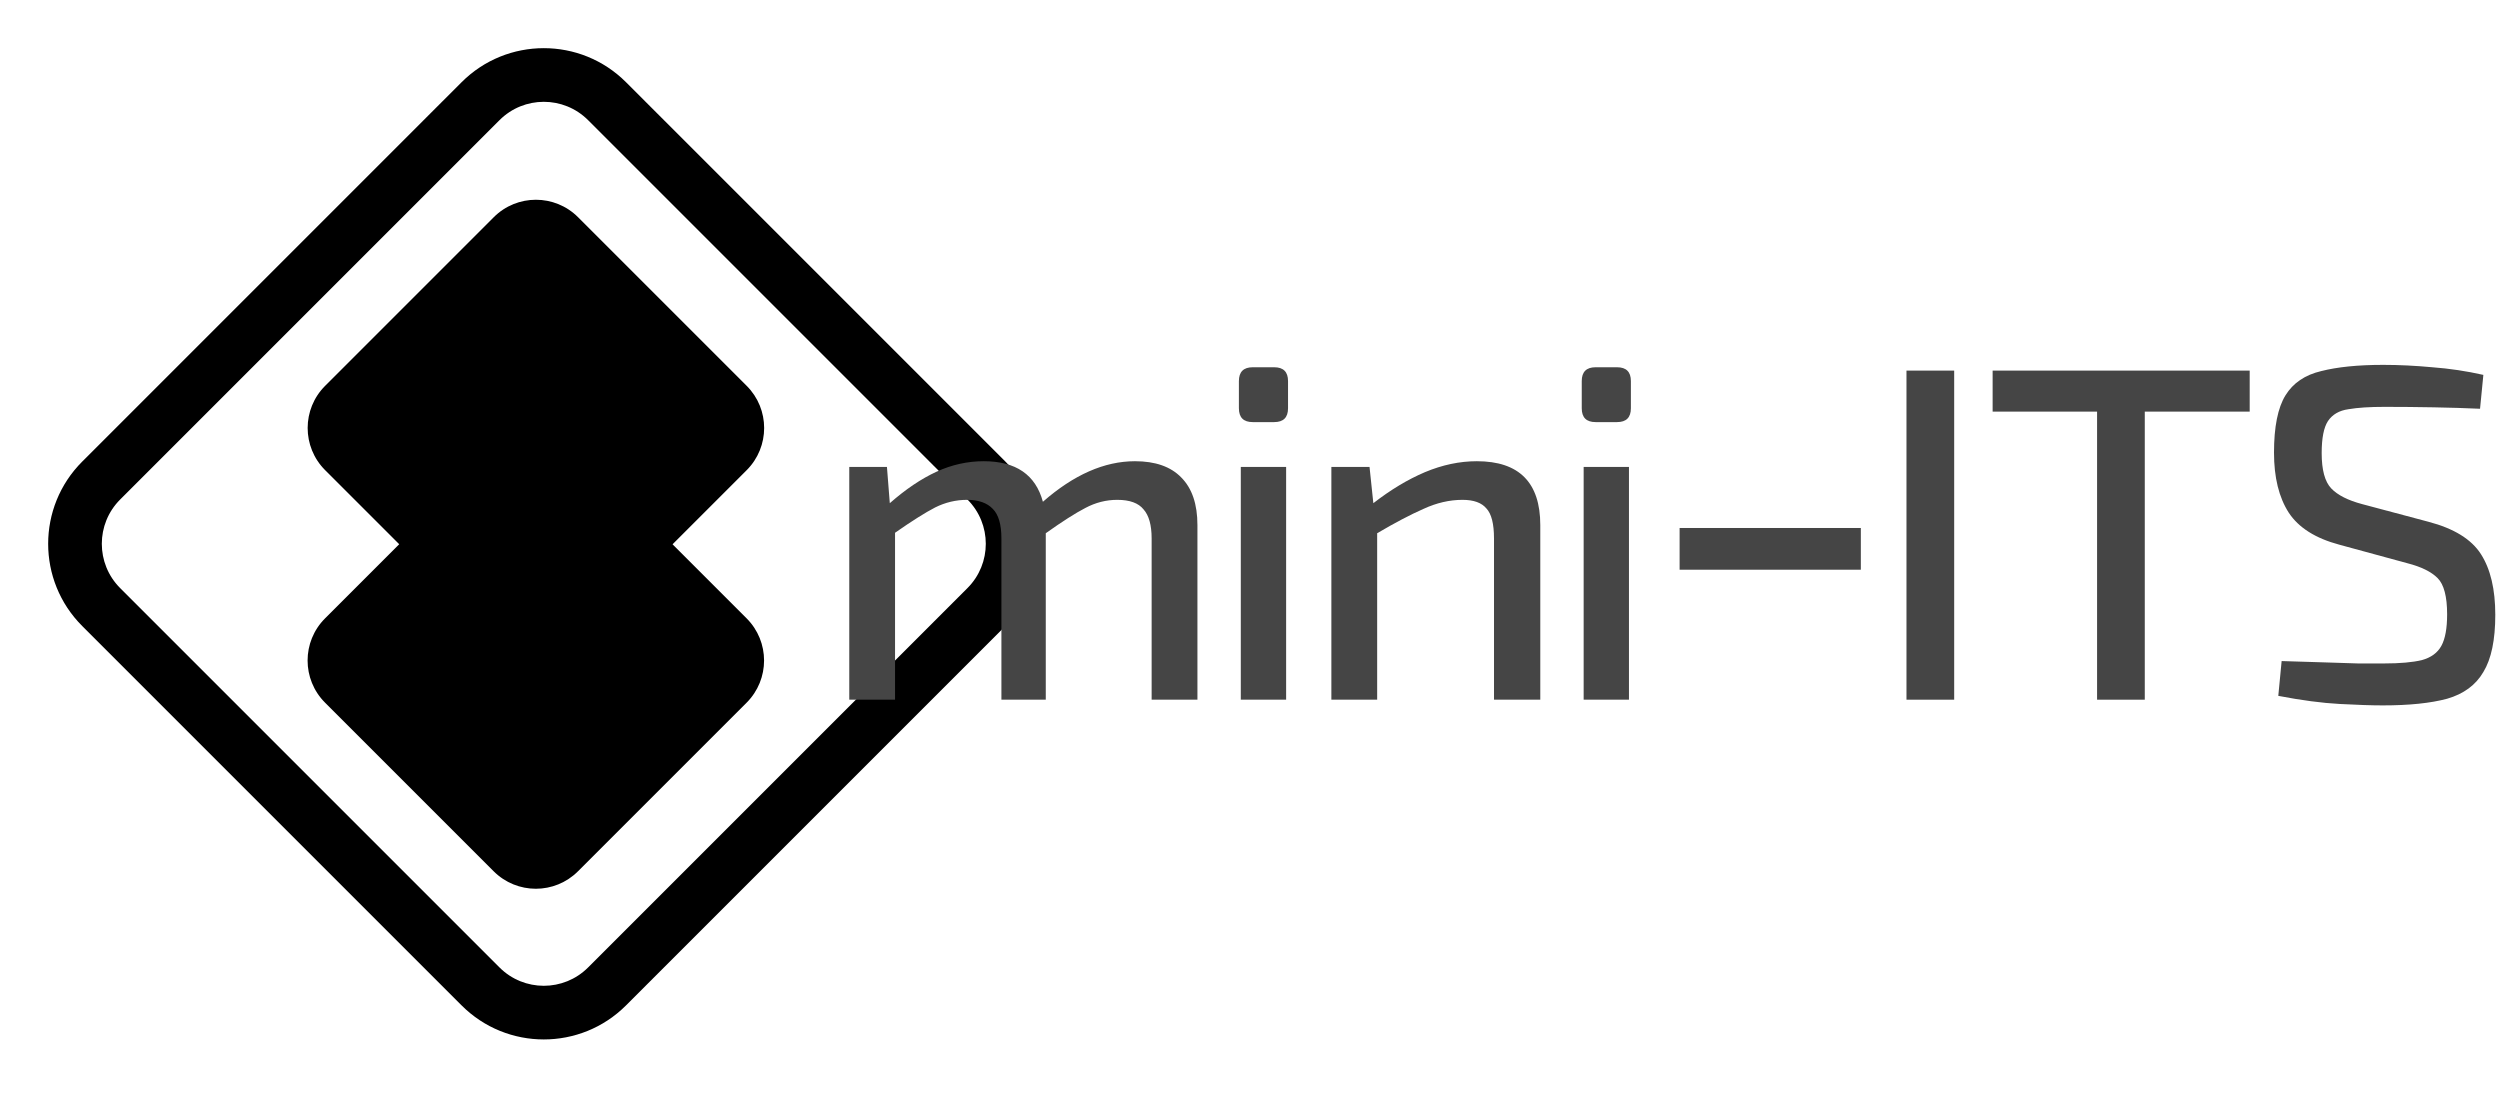
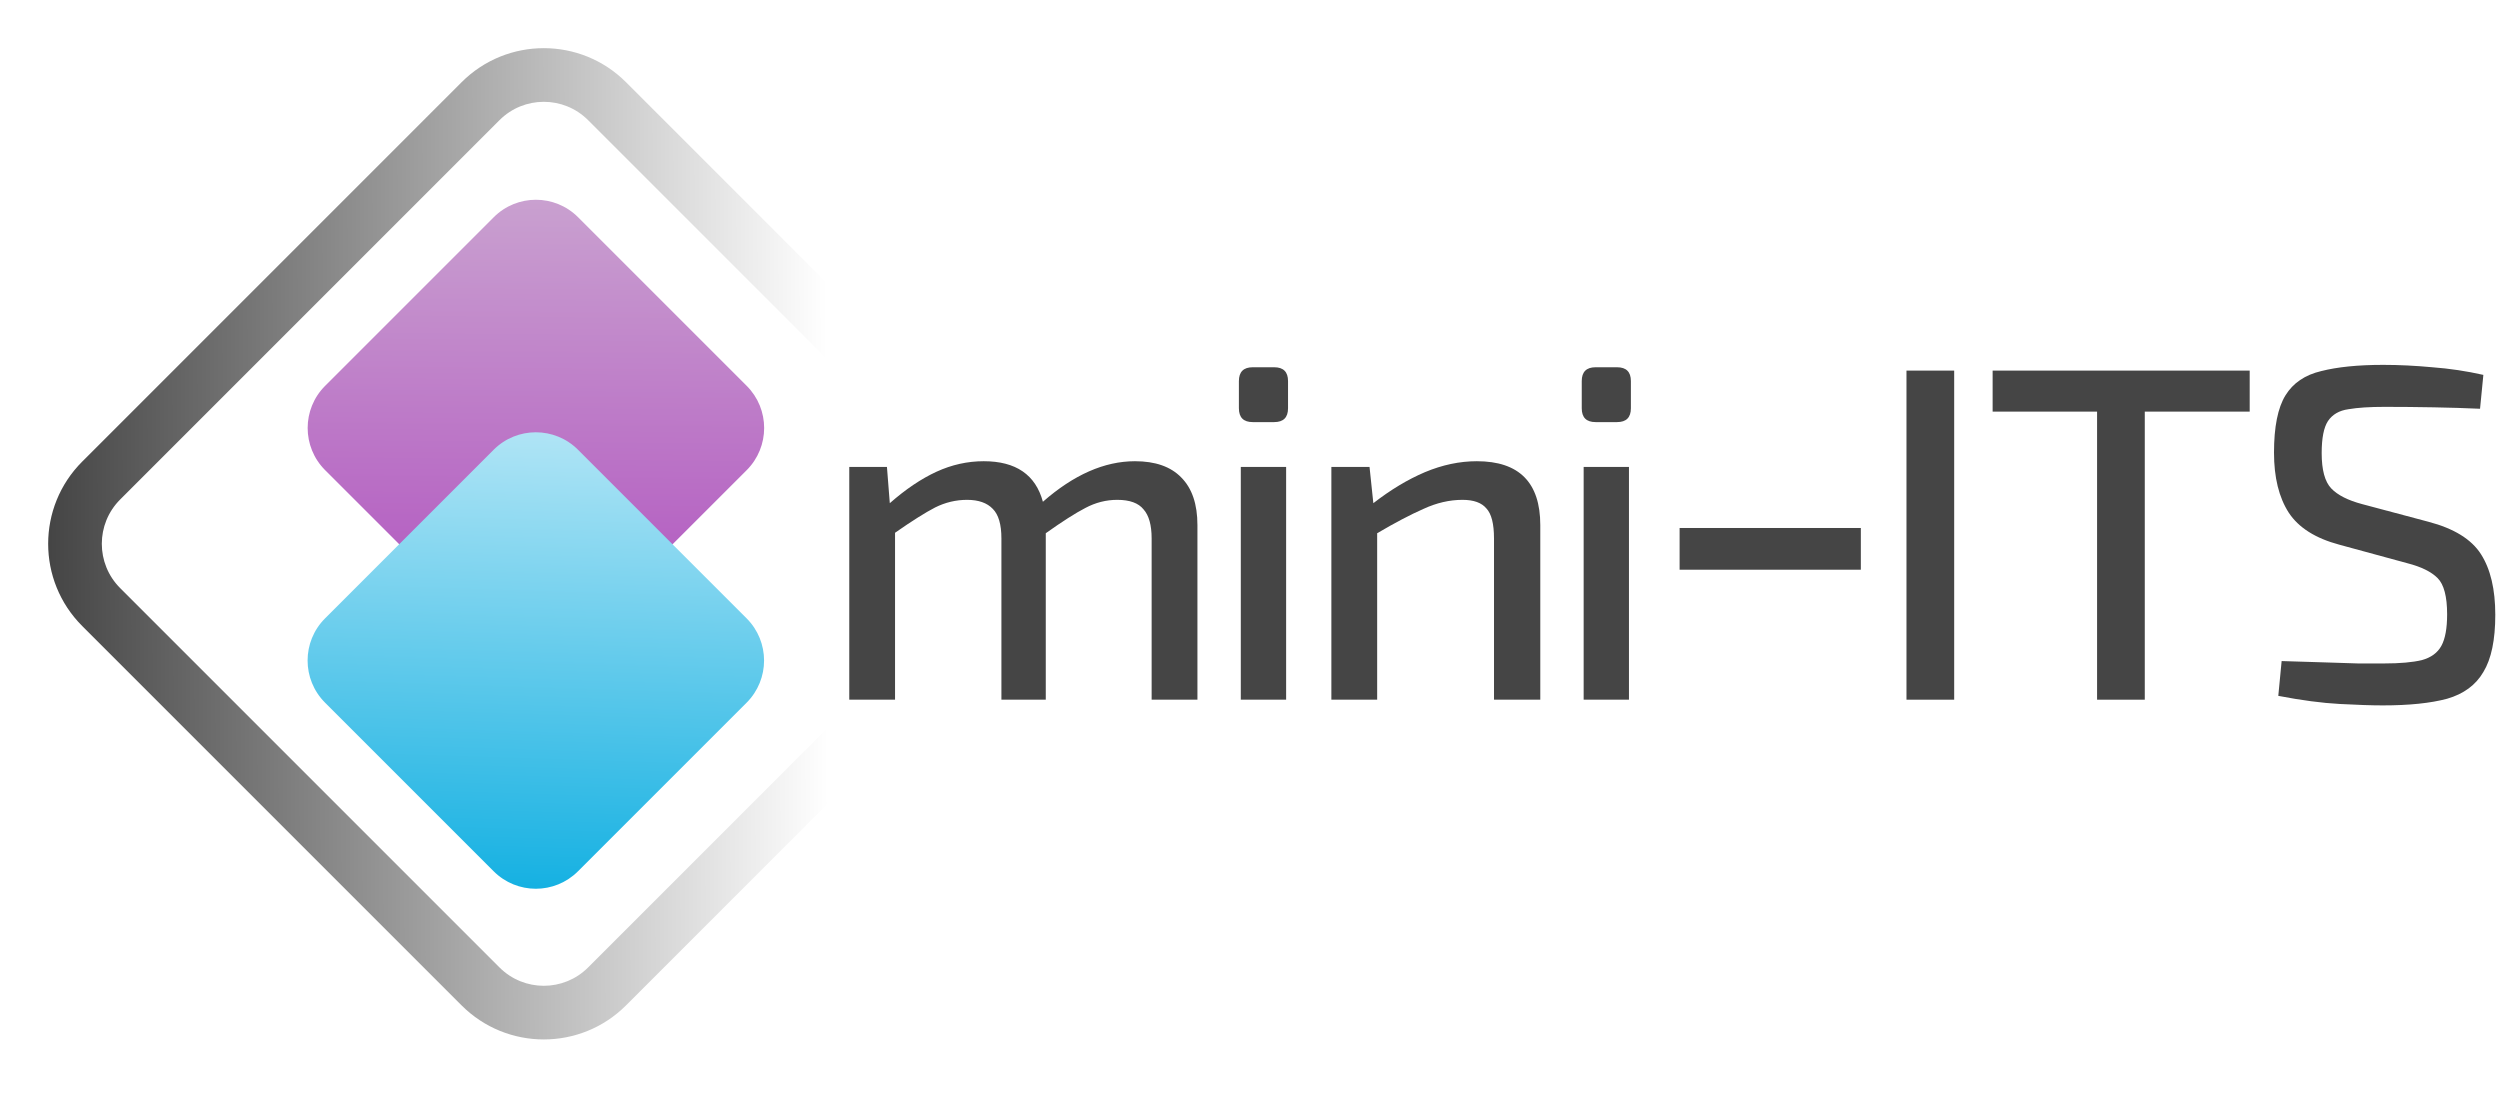
<svg xmlns="http://www.w3.org/2000/svg" height="37" viewBox="0 0 113 50" fill="none">
-   <path fillRule="evenodd" clipRule="evenodd" d="M20.864 3.716C22.916 1.664 26.244 1.664 28.296 3.716L45.444 20.864C47.496 22.916 47.496 26.244 45.444 28.296L28.296 45.444C26.244 47.496 22.916 47.496 20.864 45.444L3.716 28.296C1.664 26.244 1.664 22.916 3.716 20.864L20.864 3.716ZM26.581 5.43C25.476 4.326 23.684 4.326 22.579 5.43L5.43 22.579C4.326 23.684 4.326 25.476 5.43 26.581L22.579 43.73C23.684 44.834 25.476 44.834 26.581 43.73L43.73 26.581C44.834 25.476 44.834 23.684 43.73 22.579L26.581 5.43Z" fill="url(#paint0_linear_301_76)" />
+   <defs>
+     <linearGradient id="paint0_linear_301_76" x1="74.606" y1="26.91" x2="2.254" y2="27.18" gradientUnits="userSpaceOnUse">
+       <stop offset="0.514" stop-color="white" />
+       <stop offset="1" stop-color="#454545" />
+     </linearGradient>
+     <linearGradient id="paint1_linear_301_76" x1="24.311" y1="30.866" x2="24.654" y2="-6.29" gradientUnits="userSpaceOnUse">
+       <stop stop-color="#AE4BBE" />
+       <stop offset="1" stop-color="#DCDCDC" />
+     </linearGradient>
+     <linearGradient id="paint2_linear_301_76" x1="24.22" y1="41.288" x2="25.249" y2="8.934" gradientUnits="userSpaceOnUse">
+       <stop stop-color="#0DAEE1" />
+       <stop offset="1" stop-color="white" />
+     </linearGradient>
+   </defs>
+   <path d="M20.864 3.716C22.916 1.664 26.244 1.664 28.296 3.716L45.444 20.864C47.496 22.916 47.496 26.244 45.444 28.296L28.296 45.444C26.244 47.496 22.916 47.496 20.864 45.444L3.716 28.296C1.664 26.244 1.664 22.916 3.716 20.864L20.864 3.716ZM26.581 5.43C25.476 4.326 23.684 4.326 22.579 5.43L5.43 22.579C4.326 23.684 4.326 25.476 5.43 26.581L22.579 43.73C23.684 44.834 25.476 44.834 26.581 43.73L43.73 26.581C44.834 25.476 44.834 23.684 43.73 22.579L26.581 5.43Z" fill="url(#paint0_linear_301_76)" fill-rule="evenodd" clip-rule="evenodd" />
  <path d="M33.75 17.44C34.803 18.492 34.803 20.198 33.75 21.251L26.128 28.872C25.076 29.925 23.37 29.925 22.318 28.872L14.696 21.251C13.643 20.198 13.643 18.492 14.696 17.44L22.318 9.818C23.37 8.766 25.076 8.766 26.128 9.818L33.75 17.44Z" fill="url(#paint1_linear_301_76)" />
  <path d="M14.693 31.761C13.64 30.708 13.64 29.002 14.693 27.95L22.314 20.328C23.367 19.276 25.073 19.276 26.125 20.328L33.747 27.95C34.799 29.002 34.799 30.708 33.747 31.761L26.125 39.382C25.073 40.435 23.367 40.435 22.314 39.382L14.693 31.761Z" fill="url(#paint2_linear_301_76)" />
  <path d="M40.09 21.106L40.219 22.744C40.938 22.112 41.642 21.638 42.332 21.321C43.022 21.005 43.733 20.847 44.466 20.847C45.918 20.847 46.809 21.458 47.139 22.68C48.533 21.458 49.92 20.847 51.3 20.847C52.219 20.847 52.917 21.091 53.391 21.58C53.88 22.069 54.124 22.787 54.124 23.736V31.626H52.054V24.339C52.054 23.736 51.932 23.297 51.688 23.024C51.458 22.737 51.063 22.593 50.502 22.593C49.999 22.593 49.518 22.715 49.058 22.96C48.612 23.19 48.016 23.571 47.269 24.102V31.626H45.264V24.339C45.264 23.707 45.134 23.262 44.876 23.003C44.617 22.73 44.229 22.593 43.712 22.593C43.209 22.593 42.727 22.708 42.267 22.938C41.822 23.168 41.218 23.549 40.456 24.081V31.626H38.387V21.106H40.09Z" fill="#454545" />
  <path d="M57.593 16.6C58.01 16.6 58.219 16.809 58.219 17.226V18.454C58.219 18.871 58.01 19.079 57.593 19.079H56.623C56.207 19.079 55.998 18.871 55.998 18.454V17.226C55.998 16.809 56.207 16.6 56.623 16.6H57.593ZM58.133 21.106V31.626H56.084V21.106H58.133Z" fill="#454545" />
  <path d="M61.903 21.106L62.075 22.744C62.852 22.141 63.628 21.674 64.404 21.343C65.194 21.012 65.977 20.847 66.753 20.847C68.665 20.847 69.621 21.81 69.621 23.736V31.626H67.529V24.339C67.529 23.678 67.415 23.226 67.185 22.981C66.969 22.723 66.61 22.593 66.107 22.593C65.517 22.593 64.928 22.73 64.339 23.003C63.75 23.262 63.053 23.628 62.248 24.102V31.626H60.178V21.106H61.903Z" fill="#454545" />
  <path d="M73.091 16.6C73.507 16.6 73.716 16.809 73.716 17.226V18.454C73.716 18.871 73.507 19.079 73.091 19.079H72.12C71.704 19.079 71.495 18.871 71.495 18.454V17.226C71.495 16.809 71.704 16.6 72.12 16.6H73.091ZM73.629 21.106V31.626H71.581V21.106H73.629Z" fill="#454545" />
  <path d="M84.11 23.865V25.751H75.918V23.865H84.11Z" fill="#454545" />
  <path d="M88.329 16.751V31.626H86.173V16.751H88.329Z" fill="#454545" />
  <path d="M101.686 16.751V18.605H96.944V31.626H94.788V18.605H90.067V16.751H101.686Z" fill="#454545" />
  <path d="M107.721 16.492C108.44 16.492 109.18 16.529 109.942 16.6C110.718 16.658 111.487 16.773 112.248 16.945L112.098 18.476C111.465 18.447 110.768 18.425 110.006 18.411C109.245 18.397 108.505 18.39 107.786 18.39C107.111 18.39 106.564 18.425 106.148 18.497C105.731 18.555 105.422 18.735 105.221 19.036C105.034 19.324 104.94 19.805 104.94 20.481C104.94 21.242 105.084 21.774 105.372 22.076C105.659 22.378 106.126 22.615 106.773 22.787L109.769 23.585C110.919 23.887 111.71 24.375 112.141 25.051C112.572 25.726 112.787 26.639 112.787 27.789C112.787 28.924 112.608 29.786 112.248 30.375C111.904 30.965 111.357 31.367 110.61 31.583C109.863 31.784 108.893 31.884 107.7 31.884C107.211 31.884 106.564 31.863 105.76 31.82C104.955 31.777 104.028 31.655 102.979 31.453L103.13 29.88C103.978 29.908 104.667 29.93 105.199 29.944C105.731 29.959 106.191 29.973 106.579 29.988C106.967 29.988 107.362 29.988 107.764 29.988C108.483 29.988 109.051 29.937 109.468 29.837C109.884 29.722 110.179 29.506 110.351 29.19C110.524 28.874 110.61 28.399 110.61 27.767C110.61 26.962 110.466 26.416 110.179 26.129C109.891 25.841 109.439 25.619 108.821 25.46L105.738 24.62C104.66 24.332 103.899 23.851 103.453 23.175C103.007 22.485 102.785 21.58 102.785 20.459C102.785 19.295 102.957 18.433 103.302 17.872C103.647 17.312 104.186 16.945 104.919 16.773C105.652 16.586 106.586 16.492 107.721 16.492Z" fill="#454545" />
-   <defs>
-     <linearGradient id="paint0_linear_301_76" x1="74.606" y1="26.91" x2="2.254" y2="27.18" gradientUnits="userSpaceOnUse">
-       <stop offset="0.514" stopColor="white" />
-       <stop offset="1" stopColor="#454545" />
-     </linearGradient>
-     <linearGradient id="paint1_linear_301_76" x1="24.311" y1="30.866" x2="24.654" y2="-6.29" gradientUnits="userSpaceOnUse">
-       <stop stopColor="#AE4BBE" />
-       <stop offset="1" stopColor="#DCDCDC" />
-     </linearGradient>
-     <linearGradient id="paint2_linear_301_76" x1="24.22" y1="41.288" x2="25.249" y2="8.934" gradientUnits="userSpaceOnUse">
-       <stop stopColor="#0DAEE1" />
-       <stop offset="1" stopColor="white" />
-     </linearGradient>
-   </defs>
</svg>
